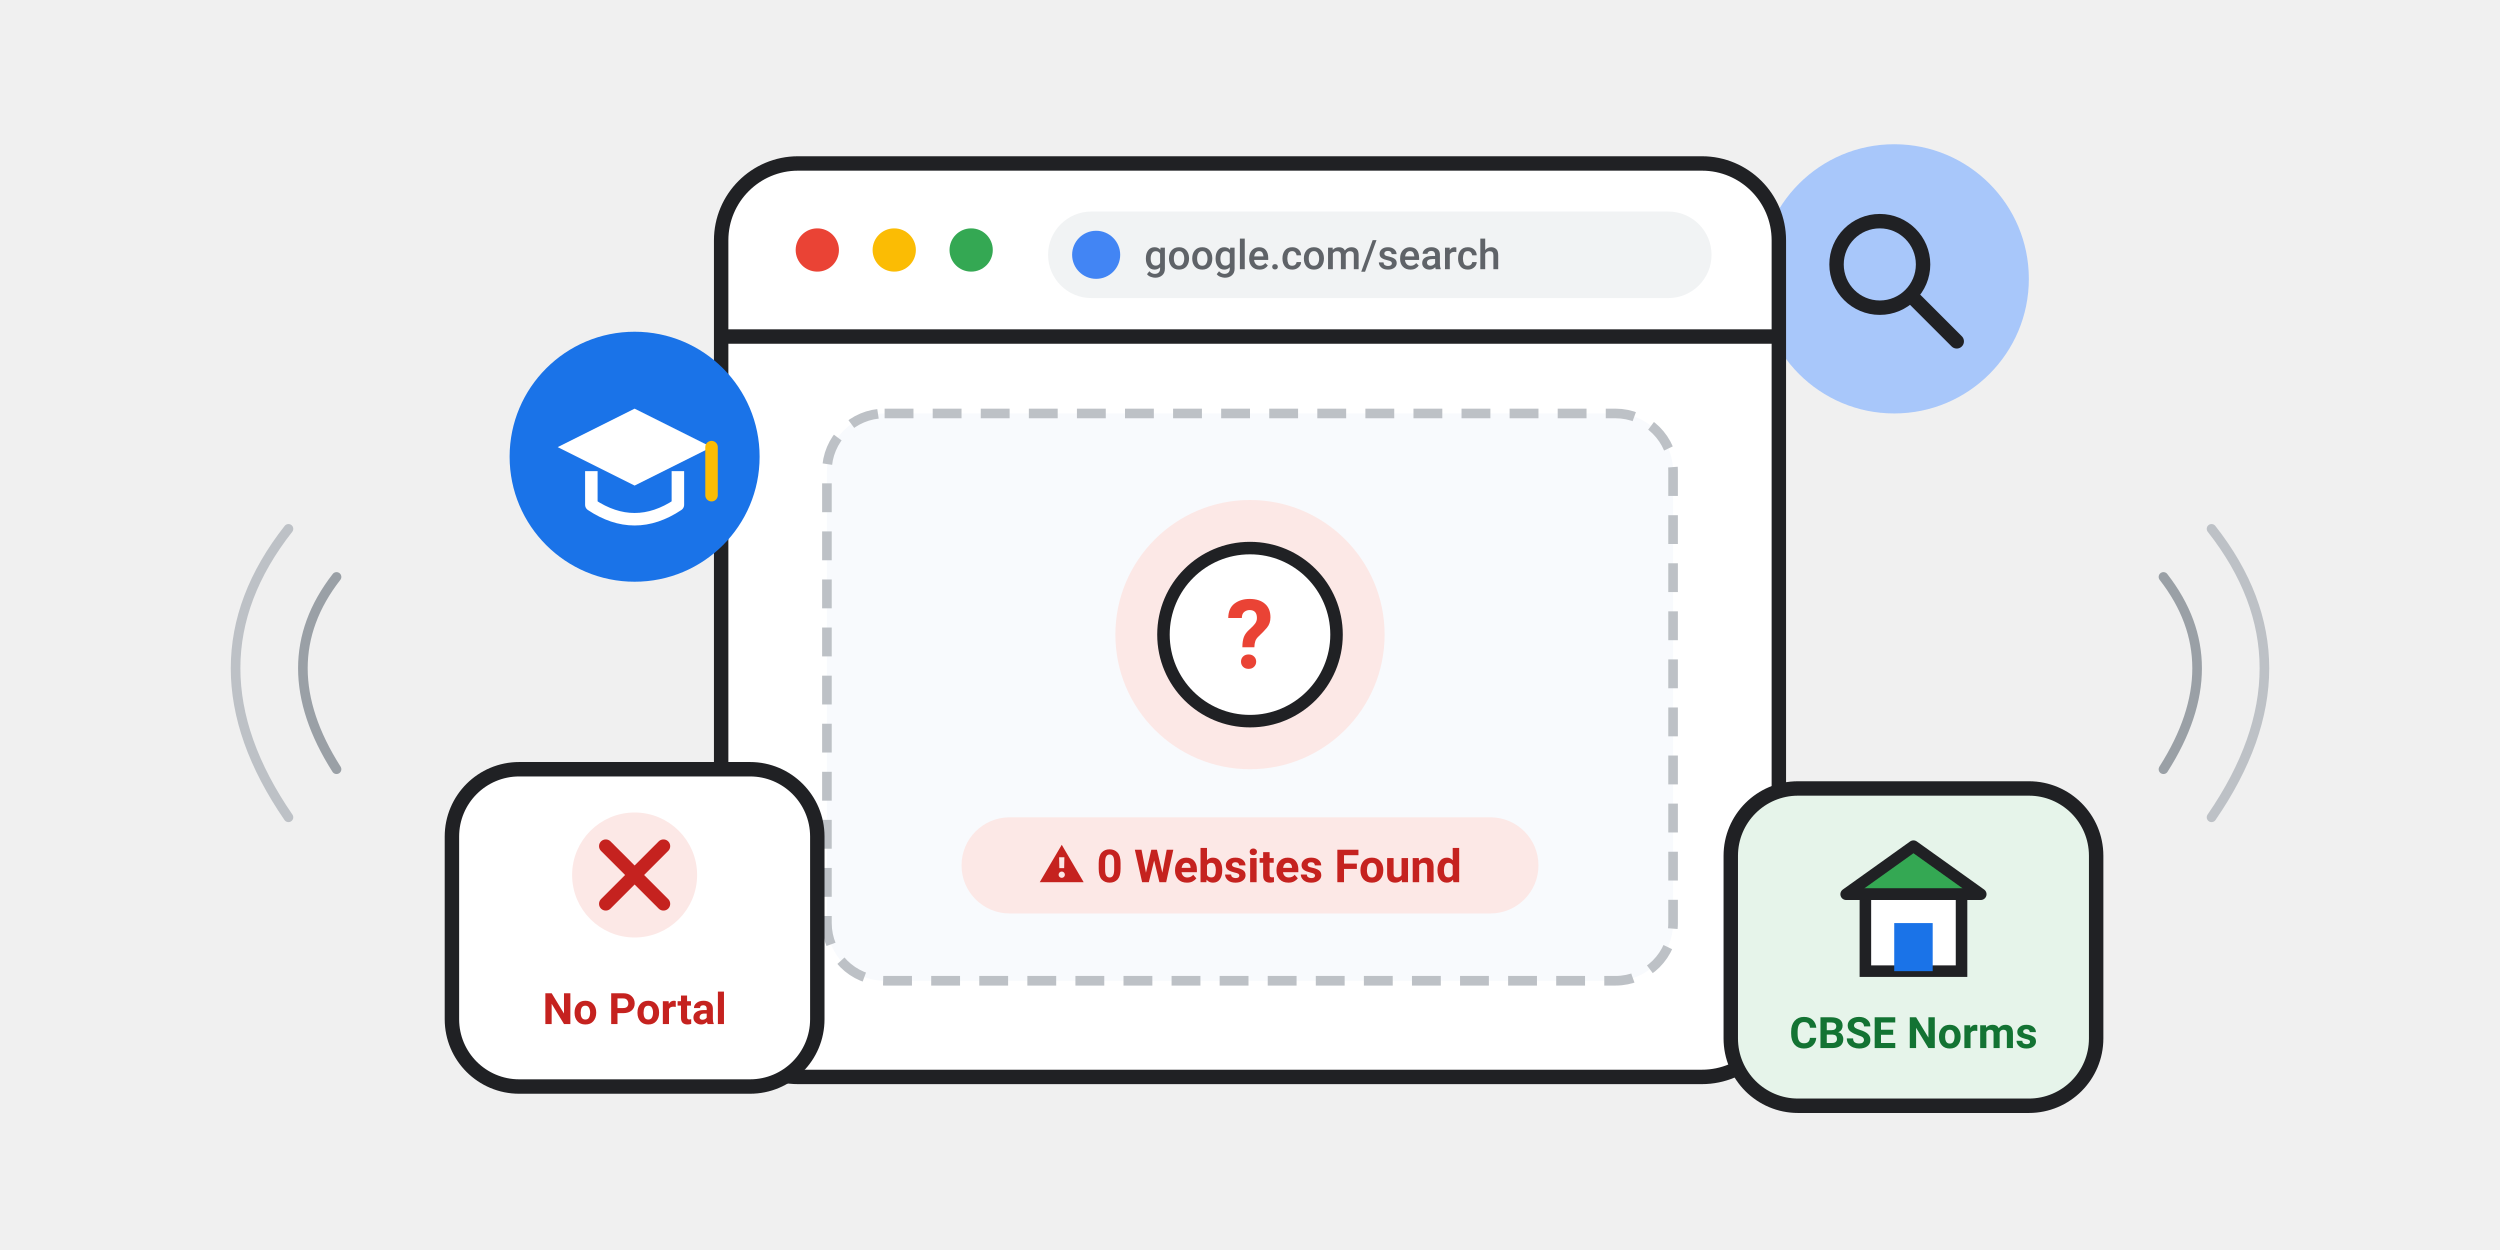
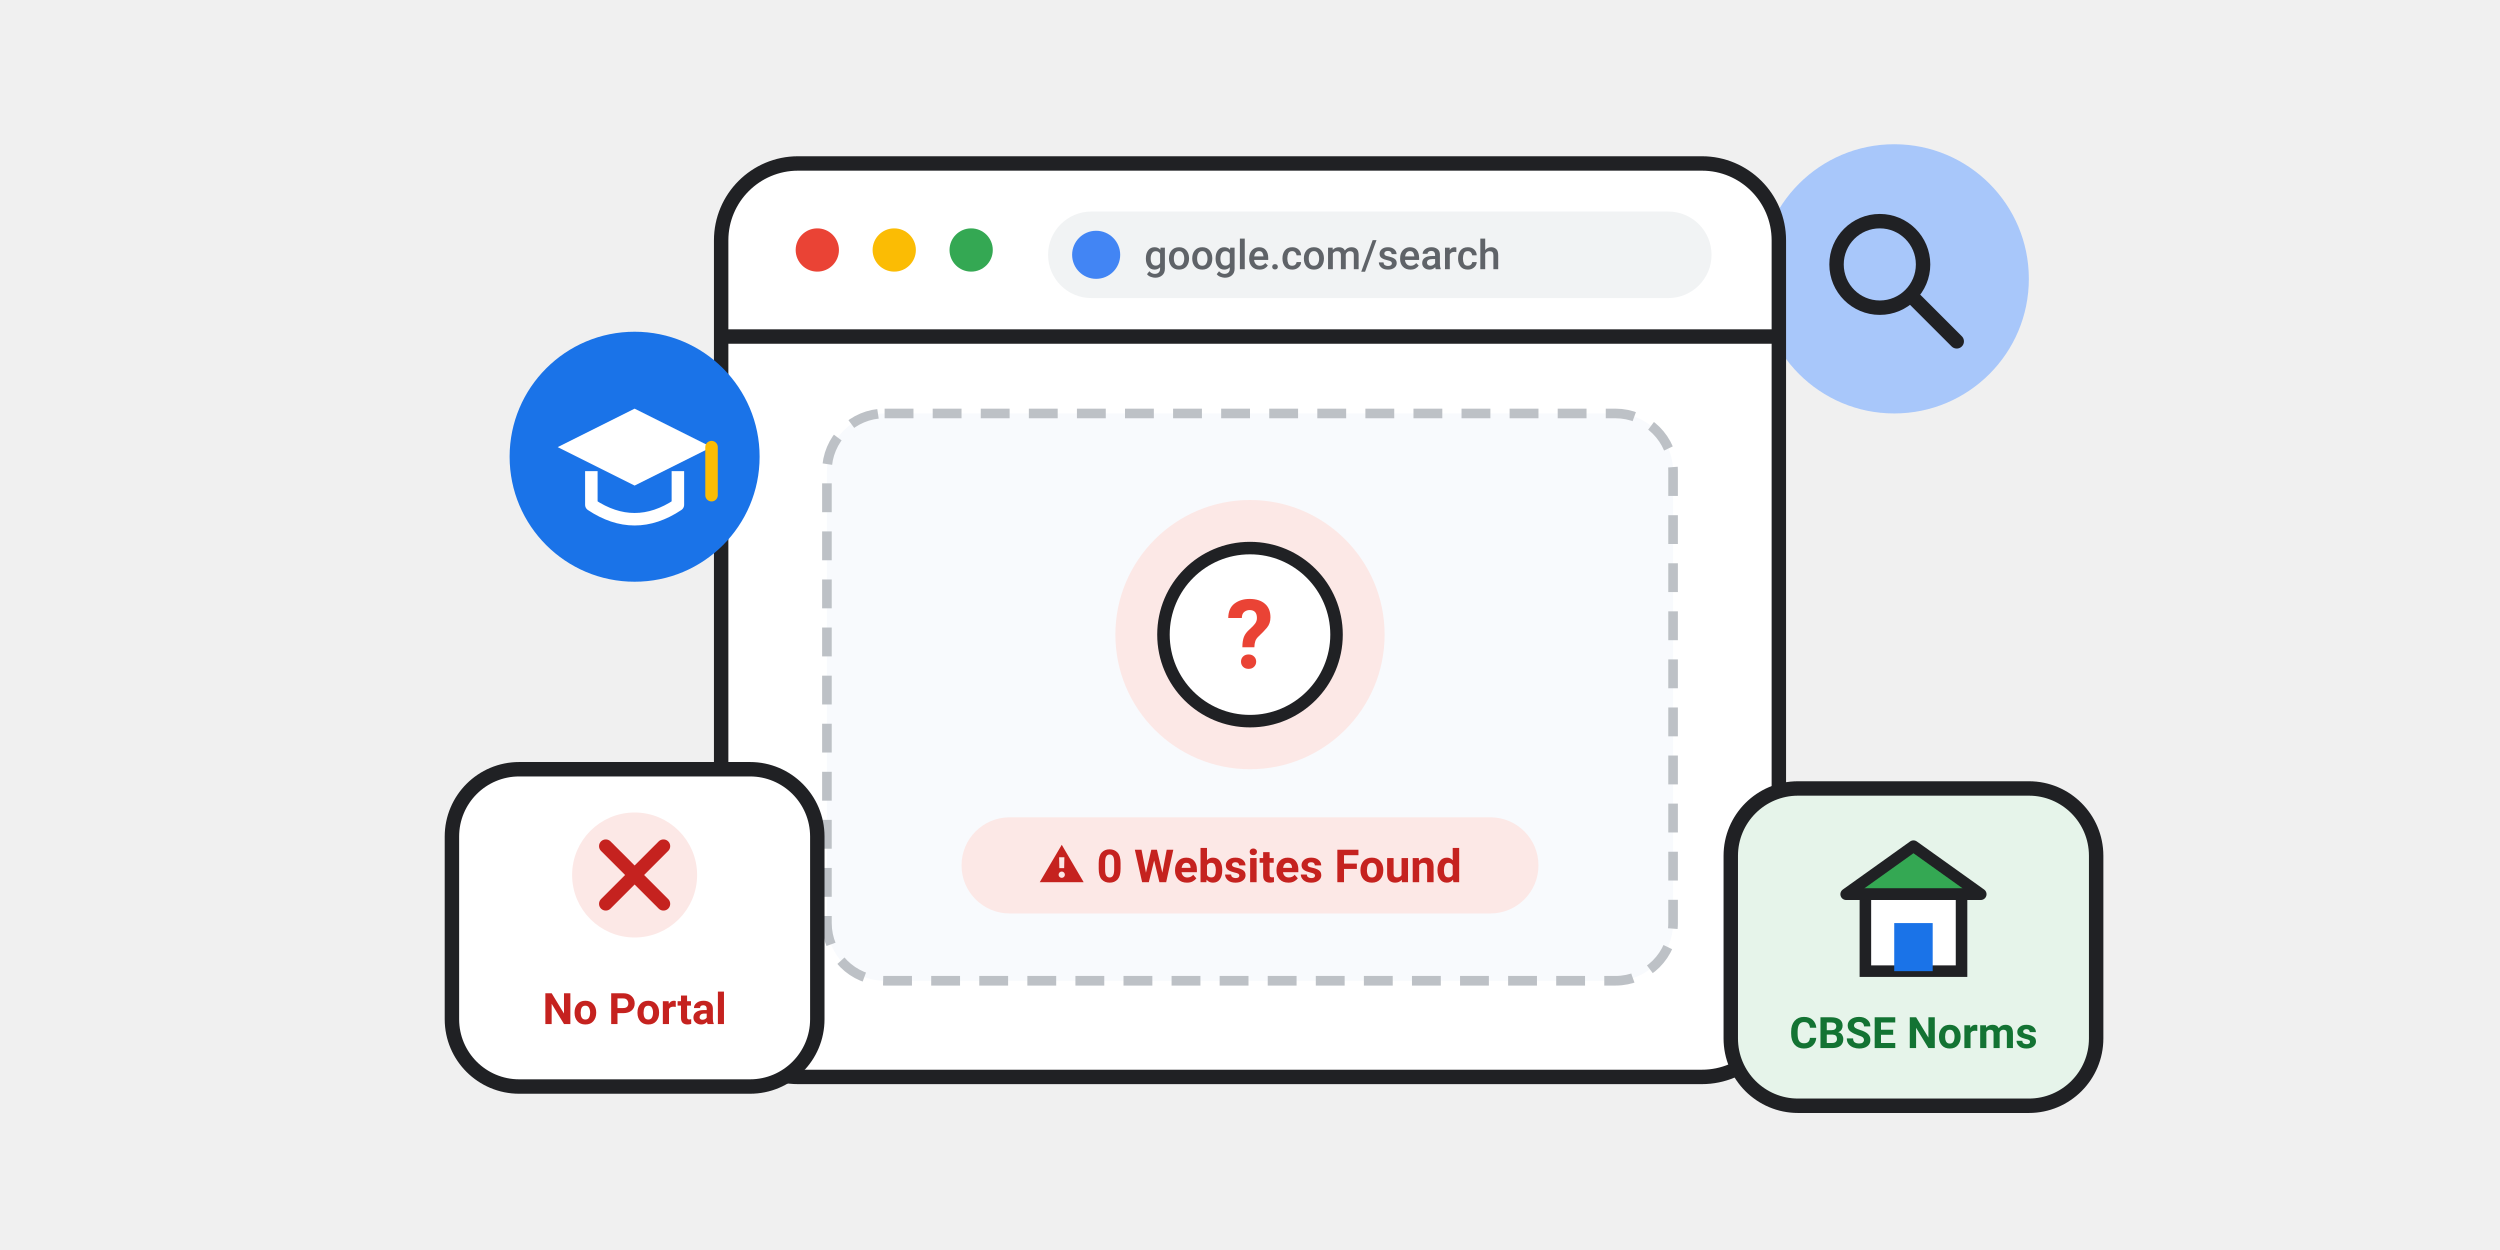
<svg xmlns="http://www.w3.org/2000/svg" viewBox="0 0 520 260" width="520" height="260">
  <style>
    text { font-family: 'Google Sans', Roboto, -apple-system, Arial, sans-serif; -webkit-font-smoothing: antialiased; }
  </style>
-   <path d="M70 120 q-14 18 0 40" fill="none" stroke="#9aa0a6" stroke-width="2" stroke-linecap="round" />
-   <path d="M450 120 q14 18 0 40" fill="none" stroke="#9aa0a6" stroke-width="2" stroke-linecap="round" />
-   <path d="M60 110 q-22 28 0 60" fill="none" stroke="#bdc1c6" stroke-width="2" stroke-linecap="round" />
-   <path d="M460 110 q22 28 0 60" fill="none" stroke="#bdc1c6" stroke-width="2" stroke-linecap="round" />
  <circle cx="394" cy="58" r="28" fill="#a8c7fa" />
  <circle cx="391" cy="55" r="9" fill="none" stroke="#202124" stroke-width="3" />
  <path d="M398 62 l9 9" stroke="#202124" stroke-width="3" stroke-linecap="round" />
  <rect x="150" y="34" width="220" height="190" rx="16" fill="#fff" stroke="#202124" stroke-width="3" />
  <path d="M150 70 H370" stroke="#202124" stroke-width="3" />
  <circle cx="170" cy="52" r="4.5" fill="#ea4335" />
  <circle cx="186" cy="52" r="4.5" fill="#fbbc04" />
  <circle cx="202" cy="52" r="4.5" fill="#34a853" />
  <rect x="218" y="44" width="138" height="18" rx="9" fill="#f1f3f4" />
  <circle cx="228" cy="53" r="5" fill="#4285f4" />
  <text x="238" y="56" font-size="8.5" font-weight="500" fill="#5f6368">google.com/search</text>
  <rect x="172" y="86" width="176" height="118" rx="12" fill="#f8fafd" stroke="#bdc1c6" stroke-width="2" stroke-dasharray="6 4" />
  <circle cx="260" cy="132" r="28" fill="#fce8e6" />
  <circle cx="260" cy="132" r="18" fill="#fff" stroke="#202124" stroke-width="2.6" />
  <text x="260" y="139" font-size="20" font-weight="700" fill="#ea4335" text-anchor="middle">?</text>
  <rect x="200" y="170" width="120" height="20" rx="10" fill="#fce8e6" />
  <text x="260" y="183.5" font-size="9.5" font-weight="700" fill="#c5221f" text-anchor="middle">⚠ 0 Websites Found</text>
  <circle cx="132" cy="95" r="26" fill="#1a73e8" />
  <path d="M116 93 L132 85 L148 93 L132 101Z" fill="#ffffff" />
  <path d="M123 98 v7 q9 6 18 0 v-7" fill="none" stroke="#ffffff" stroke-width="2.6" stroke-linejoin="round" />
  <path d="M148 93 v10" stroke="#fbbc04" stroke-width="2.6" stroke-linecap="round" />
  <rect x="94" y="160" width="76" height="66" rx="14" fill="#ffffff" stroke="#202124" stroke-width="3" />
  <circle cx="132" cy="182" r="13" fill="#fce8e6" />
  <path d="M126 176 l12 12 M138 176 l-12 12" stroke="#c5221f" stroke-width="2.8" stroke-linecap="round" />
  <text x="132" y="213" font-size="9" font-weight="700" fill="#c5221f" text-anchor="middle">No Portal</text>
  <rect x="360" y="164" width="76" height="66" rx="14" fill="#e6f4ea" stroke="#202124" stroke-width="3" />
  <path d="M384 186 l14 -10 l14 10z" fill="#34a853" stroke="#202124" stroke-width="2.4" stroke-linejoin="round" />
  <rect x="388" y="186" width="20" height="16" fill="#fff" stroke="#202124" stroke-width="2.4" />
  <rect x="394" y="192" width="8" height="10" fill="#1a73e8" />
  <text x="398" y="218" font-size="9" font-weight="700" fill="#137333" text-anchor="middle">CBSE Norms</text>
</svg>
